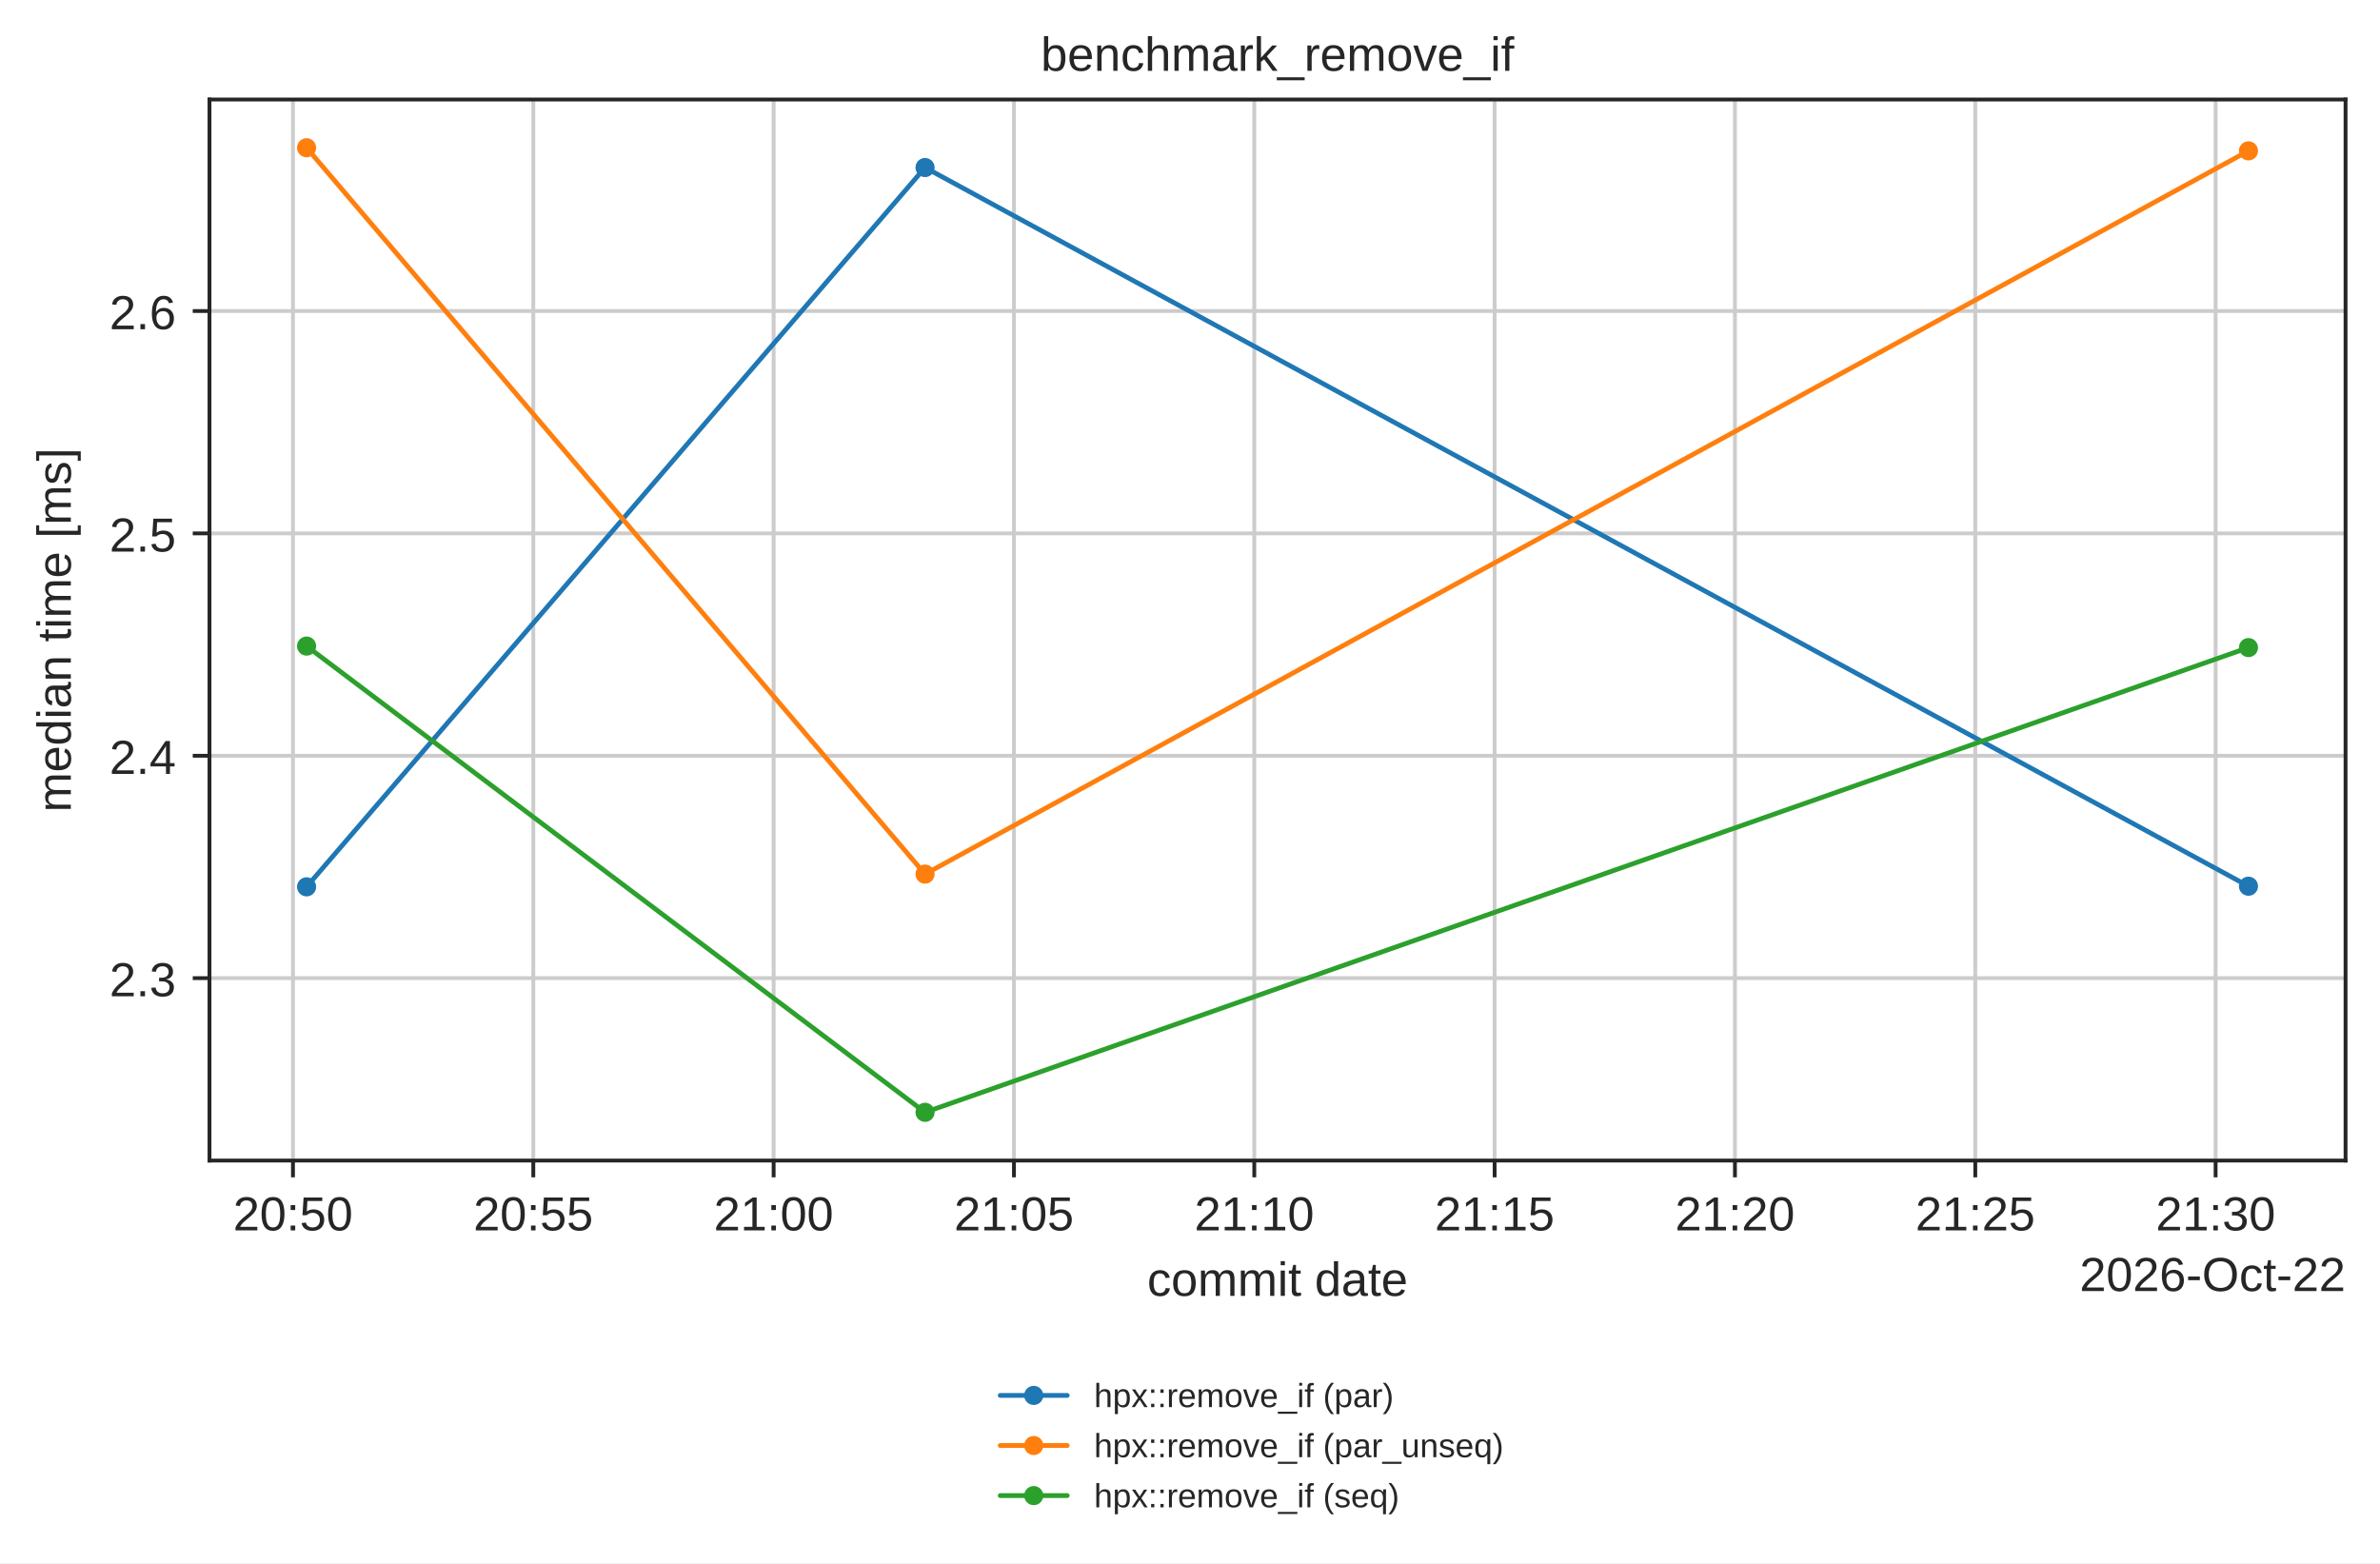
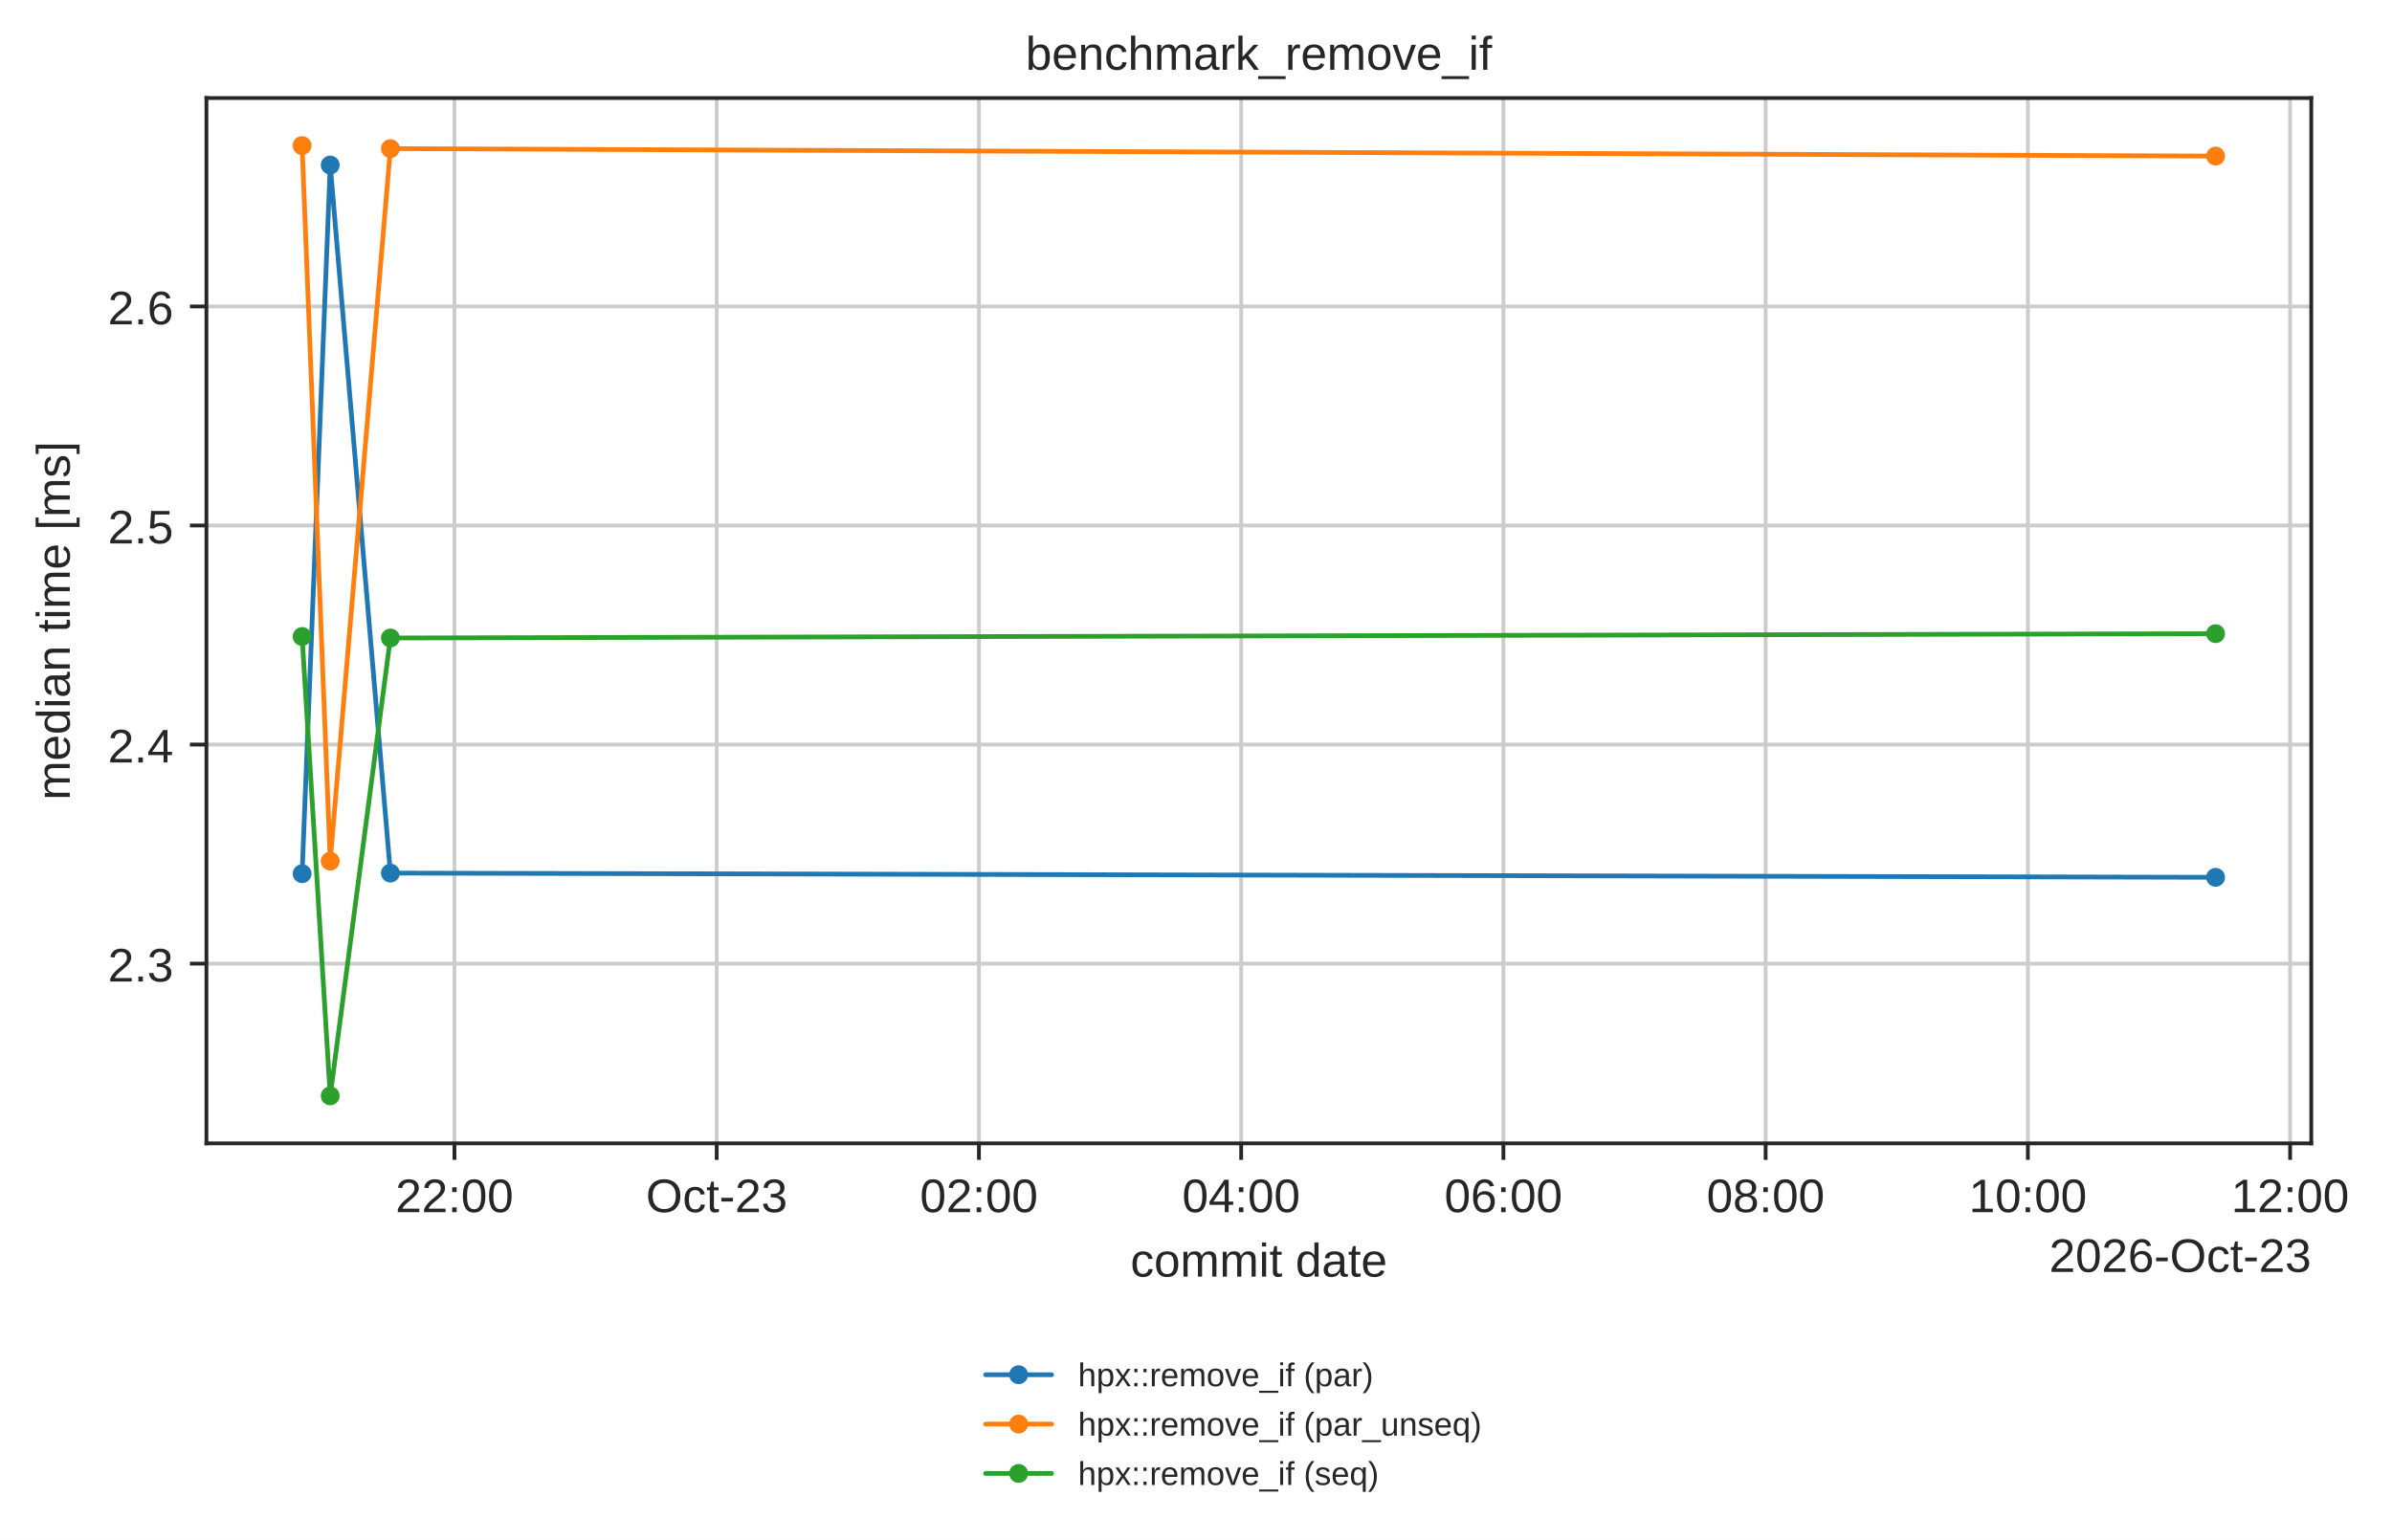
- <svg xmlns="http://www.w3.org/2000/svg" xmlns:xlink="http://www.w3.org/1999/xlink" width="497.381pt" height="326.683pt" viewBox="0 0 497.381 326.683" version="1.1">
+ <svg xmlns="http://www.w3.org/2000/svg" xmlns:xlink="http://www.w3.org/1999/xlink" width="507.304pt" height="326.683pt" viewBox="0 0 507.304 326.683" version="1.1">
  <defs>
    <style type="text/css">*{stroke-linejoin: round; stroke-linecap: butt}</style>
  </defs>
  <g id="figure_1">
    <g id="patch_1">
-       <path d="M 0 326.683  L 497.381 326.683  L 497.381 0  L 0 0  z " style="fill: #ffffff" />
+       <path d="M 0 326.683  L 507.304 326.683  L 507.304 0  L 0 0  z " style="fill: #ffffff" />
    </g>
    <g id="axes_1">
      <g id="patch_2">
        <path d="M 43.781 242.558  L 490.181 242.558  L 490.181 20.798  L 43.781 20.798  z " style="fill: #ffffff" />
      </g>
      <g id="matplotlib.axis_1">
        <g id="xtick_1">
          <g id="line2d_1">
-             <path d="M 61.226 242.558  L 61.226 20.798  " clip-path="url(#p42d5f2c684)" style="fill: none; stroke: #cccccc; stroke-width: 0.8; stroke-linecap: round" />
+             <path d="M 96.383 242.558  L 96.383 20.798  " clip-path="url(#p42d5f2c684)" style="fill: none; stroke: #cccccc; stroke-width: 0.8; stroke-linecap: round" />
          </g>
          <g id="line2d_2">
            <defs>
              <path id="mdfc5214045" d="M 0 0  L 0 3.5  " style="stroke: #262626; stroke-width: 0.8" />
            </defs>
            <g>
-               <use xlink:href="#mdfc5214045" x="61.226" y="242.558" style="fill: #262626; stroke: #262626; stroke-width: 0.8" />
+               <use xlink:href="#mdfc5214045" x="96.383" y="242.558" style="fill: #262626; stroke: #262626; stroke-width: 0.8" />
            </g>
          </g>
          <g id="text_1">
-             <text style="fill: #262626; font: 10px 'Arial', 'DejaVu Sans', 'Liberation Sans', 'Bitstream Vera Sans', sans-serif; text-anchor: middle" x="61.226" y="257.157" transform="rotate(-0 61.22607 257.1569)">20:50</text>
+             <text style="fill: #262626; font: 10px 'Arial', 'DejaVu Sans', 'Liberation Sans', 'Bitstream Vera Sans', sans-serif; text-anchor: middle" x="96.383" y="257.157" transform="rotate(-0 96.38343 257.1569)">22:00</text>
          </g>
        </g>
        <g id="xtick_2">
          <g id="line2d_3">
-             <path d="M 111.451 242.558  L 111.451 20.798  " clip-path="url(#p42d5f2c684)" style="fill: none; stroke: #cccccc; stroke-width: 0.8; stroke-linecap: round" />
+             <path d="M 151.999 242.558  L 151.999 20.798  " clip-path="url(#p42d5f2c684)" style="fill: none; stroke: #cccccc; stroke-width: 0.8; stroke-linecap: round" />
          </g>
          <g id="line2d_4">
            <g>
-               <use xlink:href="#mdfc5214045" x="111.451" y="242.558" style="fill: #262626; stroke: #262626; stroke-width: 0.8" />
+               <use xlink:href="#mdfc5214045" x="151.999" y="242.558" style="fill: #262626; stroke: #262626; stroke-width: 0.8" />
            </g>
          </g>
          <g id="text_2">
-             <text style="fill: #262626; font: 10px 'Arial', 'DejaVu Sans', 'Liberation Sans', 'Bitstream Vera Sans', sans-serif; text-anchor: middle" x="111.451" y="257.157" transform="rotate(-0 111.4511 257.1569)">20:55</text>
+             <text style="fill: #262626; font: 10px 'Arial', 'DejaVu Sans', 'Liberation Sans', 'Bitstream Vera Sans', sans-serif; text-anchor: middle" x="151.999" y="257.157" transform="rotate(-0 151.9993 257.1569)">Oct-23</text>
          </g>
        </g>
        <g id="xtick_3">
          <g id="line2d_5">
-             <path d="M 161.676 242.558  L 161.676 20.798  " clip-path="url(#p42d5f2c684)" style="fill: none; stroke: #cccccc; stroke-width: 0.8; stroke-linecap: round" />
+             <path d="M 207.615 242.558  L 207.615 20.798  " clip-path="url(#p42d5f2c684)" style="fill: none; stroke: #cccccc; stroke-width: 0.8; stroke-linecap: round" />
          </g>
          <g id="line2d_6">
            <g>
-               <use xlink:href="#mdfc5214045" x="161.676" y="242.558" style="fill: #262626; stroke: #262626; stroke-width: 0.8" />
+               <use xlink:href="#mdfc5214045" x="207.615" y="242.558" style="fill: #262626; stroke: #262626; stroke-width: 0.8" />
            </g>
          </g>
          <g id="text_3">
-             <text style="fill: #262626; font: 10px 'Arial', 'DejaVu Sans', 'Liberation Sans', 'Bitstream Vera Sans', sans-serif; text-anchor: middle" x="161.676" y="257.157" transform="rotate(-0 161.6761 257.1569)">21:00</text>
+             <text style="fill: #262626; font: 10px 'Arial', 'DejaVu Sans', 'Liberation Sans', 'Bitstream Vera Sans', sans-serif; text-anchor: middle" x="207.615" y="257.157" transform="rotate(-0 207.6152 257.1569)">02:00</text>
          </g>
        </g>
        <g id="xtick_4">
          <g id="line2d_7">
-             <path d="M 211.901 242.558  L 211.901 20.798  " clip-path="url(#p42d5f2c684)" style="fill: none; stroke: #cccccc; stroke-width: 0.8; stroke-linecap: round" />
+             <path d="M 263.231 242.558  L 263.231 20.798  " clip-path="url(#p42d5f2c684)" style="fill: none; stroke: #cccccc; stroke-width: 0.8; stroke-linecap: round" />
          </g>
          <g id="line2d_8">
            <g>
-               <use xlink:href="#mdfc5214045" x="211.901" y="242.558" style="fill: #262626; stroke: #262626; stroke-width: 0.8" />
+               <use xlink:href="#mdfc5214045" x="263.231" y="242.558" style="fill: #262626; stroke: #262626; stroke-width: 0.8" />
            </g>
          </g>
          <g id="text_4">
-             <text style="fill: #262626; font: 10px 'Arial', 'DejaVu Sans', 'Liberation Sans', 'Bitstream Vera Sans', sans-serif; text-anchor: middle" x="211.901" y="257.157" transform="rotate(-0 211.9011 257.1569)">21:05</text>
+             <text style="fill: #262626; font: 10px 'Arial', 'DejaVu Sans', 'Liberation Sans', 'Bitstream Vera Sans', sans-serif; text-anchor: middle" x="263.231" y="257.157" transform="rotate(-0 263.231 257.1569)">04:00</text>
          </g>
        </g>
        <g id="xtick_5">
          <g id="line2d_9">
-             <path d="M 262.126 242.558  L 262.126 20.798  " clip-path="url(#p42d5f2c684)" style="fill: none; stroke: #cccccc; stroke-width: 0.8; stroke-linecap: round" />
+             <path d="M 318.847 242.558  L 318.847 20.798  " clip-path="url(#p42d5f2c684)" style="fill: none; stroke: #cccccc; stroke-width: 0.8; stroke-linecap: round" />
          </g>
          <g id="line2d_10">
            <g>
-               <use xlink:href="#mdfc5214045" x="262.126" y="242.558" style="fill: #262626; stroke: #262626; stroke-width: 0.8" />
+               <use xlink:href="#mdfc5214045" x="318.847" y="242.558" style="fill: #262626; stroke: #262626; stroke-width: 0.8" />
            </g>
          </g>
          <g id="text_5">
-             <text style="fill: #262626; font: 10px 'Arial', 'DejaVu Sans', 'Liberation Sans', 'Bitstream Vera Sans', sans-serif; text-anchor: middle" x="262.126" y="257.157" transform="rotate(-0 262.1262 257.1569)">21:10</text>
+             <text style="fill: #262626; font: 10px 'Arial', 'DejaVu Sans', 'Liberation Sans', 'Bitstream Vera Sans', sans-serif; text-anchor: middle" x="318.847" y="257.157" transform="rotate(-0 318.8469 257.1569)">06:00</text>
          </g>
        </g>
        <g id="xtick_6">
          <g id="line2d_11">
-             <path d="M 312.351 242.558  L 312.351 20.798  " clip-path="url(#p42d5f2c684)" style="fill: none; stroke: #cccccc; stroke-width: 0.8; stroke-linecap: round" />
+             <path d="M 374.463 242.558  L 374.463 20.798  " clip-path="url(#p42d5f2c684)" style="fill: none; stroke: #cccccc; stroke-width: 0.8; stroke-linecap: round" />
          </g>
          <g id="line2d_12">
            <g>
-               <use xlink:href="#mdfc5214045" x="312.351" y="242.558" style="fill: #262626; stroke: #262626; stroke-width: 0.8" />
+               <use xlink:href="#mdfc5214045" x="374.463" y="242.558" style="fill: #262626; stroke: #262626; stroke-width: 0.8" />
            </g>
          </g>
          <g id="text_6">
-             <text style="fill: #262626; font: 10px 'Arial', 'DejaVu Sans', 'Liberation Sans', 'Bitstream Vera Sans', sans-serif; text-anchor: middle" x="312.351" y="257.157" transform="rotate(-0 312.3512 257.1569)">21:15</text>
+             <text style="fill: #262626; font: 10px 'Arial', 'DejaVu Sans', 'Liberation Sans', 'Bitstream Vera Sans', sans-serif; text-anchor: middle" x="374.463" y="257.157" transform="rotate(-0 374.4628 257.1569)">08:00</text>
          </g>
        </g>
        <g id="xtick_7">
          <g id="line2d_13">
-             <path d="M 362.576 242.558  L 362.576 20.798  " clip-path="url(#p42d5f2c684)" style="fill: none; stroke: #cccccc; stroke-width: 0.8; stroke-linecap: round" />
+             <path d="M 430.079 242.558  L 430.079 20.798  " clip-path="url(#p42d5f2c684)" style="fill: none; stroke: #cccccc; stroke-width: 0.8; stroke-linecap: round" />
          </g>
          <g id="line2d_14">
            <g>
-               <use xlink:href="#mdfc5214045" x="362.576" y="242.558" style="fill: #262626; stroke: #262626; stroke-width: 0.8" />
+               <use xlink:href="#mdfc5214045" x="430.079" y="242.558" style="fill: #262626; stroke: #262626; stroke-width: 0.8" />
            </g>
          </g>
          <g id="text_7">
-             <text style="fill: #262626; font: 10px 'Arial', 'DejaVu Sans', 'Liberation Sans', 'Bitstream Vera Sans', sans-serif; text-anchor: middle" x="362.576" y="257.157" transform="rotate(-0 362.5762 257.1569)">21:20</text>
+             <text style="fill: #262626; font: 10px 'Arial', 'DejaVu Sans', 'Liberation Sans', 'Bitstream Vera Sans', sans-serif; text-anchor: middle" x="430.079" y="257.157" transform="rotate(-0 430.0786 257.1569)">10:00</text>
          </g>
        </g>
        <g id="xtick_8">
          <g id="line2d_15">
-             <path d="M 412.801 242.558  L 412.801 20.798  " clip-path="url(#p42d5f2c684)" style="fill: none; stroke: #cccccc; stroke-width: 0.8; stroke-linecap: round" />
+             <path d="M 485.695 242.558  L 485.695 20.798  " clip-path="url(#p42d5f2c684)" style="fill: none; stroke: #cccccc; stroke-width: 0.8; stroke-linecap: round" />
          </g>
          <g id="line2d_16">
            <g>
-               <use xlink:href="#mdfc5214045" x="412.801" y="242.558" style="fill: #262626; stroke: #262626; stroke-width: 0.8" />
+               <use xlink:href="#mdfc5214045" x="485.695" y="242.558" style="fill: #262626; stroke: #262626; stroke-width: 0.8" />
            </g>
          </g>
          <g id="text_8">
-             <text style="fill: #262626; font: 10px 'Arial', 'DejaVu Sans', 'Liberation Sans', 'Bitstream Vera Sans', sans-serif; text-anchor: middle" x="412.801" y="257.157" transform="rotate(-0 412.8012 257.1569)">21:25</text>
-           </g>
-         </g>
-         <g id="xtick_9">
-           <g id="line2d_17">
-             <path d="M 463.026 242.558  L 463.026 20.798  " clip-path="url(#p42d5f2c684)" style="fill: none; stroke: #cccccc; stroke-width: 0.8; stroke-linecap: round" />
-           </g>
-           <g id="line2d_18">
-             <g>
-               <use xlink:href="#mdfc5214045" x="463.026" y="242.558" style="fill: #262626; stroke: #262626; stroke-width: 0.8" />
-             </g>
-           </g>
-           <g id="text_9">
-             <text style="fill: #262626; font: 10px 'Arial', 'DejaVu Sans', 'Liberation Sans', 'Bitstream Vera Sans', sans-serif; text-anchor: middle" x="463.026" y="257.157" transform="rotate(-0 463.0263 257.1569)">21:30</text>
-           </g>
+             <text style="fill: #262626; font: 10px 'Arial', 'DejaVu Sans', 'Liberation Sans', 'Bitstream Vera Sans', sans-serif; text-anchor: middle" x="485.695" y="257.157" transform="rotate(-0 485.6945 257.1569)">12:00</text>
+           </g>
+         </g>
+         <g id="text_9">
+           <text style="fill: #262626; font: 10px 'Arial', 'DejaVu Sans', 'Liberation Sans', 'Bitstream Vera Sans', sans-serif; text-anchor: middle" x="266.981" y="270.835" transform="rotate(-0 266.9812 270.835)">commit date</text>
        </g>
        <g id="text_10">
-           <text style="fill: #262626; font: 10px 'Arial', 'DejaVu Sans', 'Liberation Sans', 'Bitstream Vera Sans', sans-serif; text-anchor: middle" x="266.981" y="270.835" transform="rotate(-0 266.9812 270.835)">commit date</text>
-         </g>
-         <g id="text_11">
-           <text style="fill: #262626; font: 10px 'Arial', 'DejaVu Sans', 'Liberation Sans', 'Bitstream Vera Sans', sans-serif; text-anchor: end" x="490.181" y="269.835" transform="rotate(-0 490.1812 269.835)">2026-Oct-22</text>
+           <text style="fill: #262626; font: 10px 'Arial', 'DejaVu Sans', 'Liberation Sans', 'Bitstream Vera Sans', sans-serif; text-anchor: end" x="490.181" y="269.835" transform="rotate(-0 490.1812 269.835)">2026-Oct-23</text>
        </g>
      </g>
      <g id="matplotlib.axis_2">
        <g id="ytick_1">
-           <g id="line2d_19">
+           <g id="line2d_17">
            <path d="M 43.781 204.428  L 490.181 204.428  " clip-path="url(#p42d5f2c684)" style="fill: none; stroke: #cccccc; stroke-width: 0.8; stroke-linecap: round" />
          </g>
-           <g id="line2d_20">
+           <g id="line2d_18">
            <defs>
              <path id="m414165cd4d" d="M 0 0  L -3.5 0  " style="stroke: #262626; stroke-width: 0.8" />
            </defs>
            <g>
              <use xlink:href="#m414165cd4d" x="43.781" y="204.428" style="fill: #262626; stroke: #262626; stroke-width: 0.8" />
            </g>
          </g>
+           <g id="text_11">
+             <text style="fill: #262626; font: 10px 'Arial', 'DejaVu Sans', 'Liberation Sans', 'Bitstream Vera Sans', sans-serif; text-anchor: end" x="36.781" y="208.228" transform="rotate(-0 36.78125 208.2276)">2.3</text>
+           </g>
+         </g>
+         <g id="ytick_2">
+           <g id="line2d_19">
+             <path d="M 43.781 157.954  L 490.181 157.954  " clip-path="url(#p42d5f2c684)" style="fill: none; stroke: #cccccc; stroke-width: 0.8; stroke-linecap: round" />
+           </g>
+           <g id="line2d_20">
+             <g>
+               <use xlink:href="#m414165cd4d" x="43.781" y="157.954" style="fill: #262626; stroke: #262626; stroke-width: 0.8" />
+             </g>
+           </g>
          <g id="text_12">
-             <text style="fill: #262626; font: 10px 'Arial', 'DejaVu Sans', 'Liberation Sans', 'Bitstream Vera Sans', sans-serif; text-anchor: end" x="36.781" y="208.228" transform="rotate(-0 36.78125 208.2276)">2.3</text>
-           </g>
-         </g>
-         <g id="ytick_2">
+             <text style="fill: #262626; font: 10px 'Arial', 'DejaVu Sans', 'Liberation Sans', 'Bitstream Vera Sans', sans-serif; text-anchor: end" x="36.781" y="161.753" transform="rotate(-0 36.78125 161.7528)">2.4</text>
+           </g>
+         </g>
+         <g id="ytick_3">
          <g id="line2d_21">
-             <path d="M 43.781 157.954  L 490.181 157.954  " clip-path="url(#p42d5f2c684)" style="fill: none; stroke: #cccccc; stroke-width: 0.8; stroke-linecap: round" />
+             <path d="M 43.781 111.479  L 490.181 111.479  " clip-path="url(#p42d5f2c684)" style="fill: none; stroke: #cccccc; stroke-width: 0.8; stroke-linecap: round" />
          </g>
          <g id="line2d_22">
            <g>
-               <use xlink:href="#m414165cd4d" x="43.781" y="157.954" style="fill: #262626; stroke: #262626; stroke-width: 0.8" />
+               <use xlink:href="#m414165cd4d" x="43.781" y="111.479" style="fill: #262626; stroke: #262626; stroke-width: 0.8" />
            </g>
          </g>
          <g id="text_13">
-             <text style="fill: #262626; font: 10px 'Arial', 'DejaVu Sans', 'Liberation Sans', 'Bitstream Vera Sans', sans-serif; text-anchor: end" x="36.781" y="161.753" transform="rotate(-0 36.78125 161.7528)">2.4</text>
-           </g>
-         </g>
-         <g id="ytick_3">
+             <text style="fill: #262626; font: 10px 'Arial', 'DejaVu Sans', 'Liberation Sans', 'Bitstream Vera Sans', sans-serif; text-anchor: end" x="36.781" y="115.278" transform="rotate(-0 36.78125 115.2781)">2.5</text>
+           </g>
+         </g>
+         <g id="ytick_4">
          <g id="line2d_23">
-             <path d="M 43.781 111.479  L 490.181 111.479  " clip-path="url(#p42d5f2c684)" style="fill: none; stroke: #cccccc; stroke-width: 0.8; stroke-linecap: round" />
+             <path d="M 43.781 65.004  L 490.181 65.004  " clip-path="url(#p42d5f2c684)" style="fill: none; stroke: #cccccc; stroke-width: 0.8; stroke-linecap: round" />
          </g>
          <g id="line2d_24">
            <g>
-               <use xlink:href="#m414165cd4d" x="43.781" y="111.479" style="fill: #262626; stroke: #262626; stroke-width: 0.8" />
+               <use xlink:href="#m414165cd4d" x="43.781" y="65.004" style="fill: #262626; stroke: #262626; stroke-width: 0.8" />
            </g>
          </g>
          <g id="text_14">
-             <text style="fill: #262626; font: 10px 'Arial', 'DejaVu Sans', 'Liberation Sans', 'Bitstream Vera Sans', sans-serif; text-anchor: end" x="36.781" y="115.278" transform="rotate(-0 36.78125 115.2781)">2.5</text>
-           </g>
-         </g>
-         <g id="ytick_4">
-           <g id="line2d_25">
-             <path d="M 43.781 65.004  L 490.181 65.004  " clip-path="url(#p42d5f2c684)" style="fill: none; stroke: #cccccc; stroke-width: 0.8; stroke-linecap: round" />
-           </g>
-           <g id="line2d_26">
-             <g>
-               <use xlink:href="#m414165cd4d" x="43.781" y="65.004" style="fill: #262626; stroke: #262626; stroke-width: 0.8" />
-             </g>
-           </g>
-           <g id="text_15">
            <text style="fill: #262626; font: 10px 'Arial', 'DejaVu Sans', 'Liberation Sans', 'Bitstream Vera Sans', sans-serif; text-anchor: end" x="36.781" y="68.803" transform="rotate(-0 36.78125 68.80336)">2.6</text>
          </g>
        </g>
-         <g id="text_16">
+         <g id="text_15">
          <text style="fill: #262626; font: 10px 'Arial', 'DejaVu Sans', 'Liberation Sans', 'Bitstream Vera Sans', sans-serif; text-anchor: middle" x="14.798" y="131.678" transform="rotate(-90 14.79844 131.6784)">median time [ms]</text>
        </g>
      </g>
-       <g id="line2d_27">
-         <path d="M 64.072 185.35  L 193.318 35.015  L 469.89 185.22  " clip-path="url(#p42d5f2c684)" style="fill: none; stroke: #1f77b4; stroke-linecap: round" />
+       <g id="line2d_25">
+         <path d="M 64.072 185.35  L 70.035 35.015  L 82.796 185.22  L 469.89 186.118  " clip-path="url(#p42d5f2c684)" style="fill: none; stroke: #1f77b4; stroke-linecap: round" />
        <defs>
          <path id="m20e5526daa" d="M 0 1.5  C 0.398 1.5 0.779 1.342 1.061 1.061  C 1.342 0.779 1.5 0.398 1.5 0  C 1.5 -0.398 1.342 -0.779 1.061 -1.061  C 0.779 -1.342 0.398 -1.5 0 -1.5  C -0.398 -1.5 -0.779 -1.342 -1.061 -1.061  C -1.342 -0.779 -1.5 -0.398 -1.5 0  C -1.5 0.398 -1.342 0.779 -1.061 1.061  C -0.779 1.342 -0.398 1.5 0 1.5  z " style="stroke: #1f77b4" />
        </defs>
        <g clip-path="url(#p42d5f2c684)">
          <use xlink:href="#m20e5526daa" x="64.072" y="185.35" style="fill: #1f77b4; stroke: #1f77b4" />
-           <use xlink:href="#m20e5526daa" x="193.318" y="35.015" style="fill: #1f77b4; stroke: #1f77b4" />
-           <use xlink:href="#m20e5526daa" x="469.89" y="185.22" style="fill: #1f77b4; stroke: #1f77b4" />
-         </g>
-       </g>
-       <g id="line2d_28">
-         <path d="M 64.072 30.878  L 193.318 182.69  L 469.89 31.529  " clip-path="url(#p42d5f2c684)" style="fill: none; stroke: #ff7f0e; stroke-linecap: round" />
+           <use xlink:href="#m20e5526daa" x="70.035" y="35.015" style="fill: #1f77b4; stroke: #1f77b4" />
+           <use xlink:href="#m20e5526daa" x="82.796" y="185.22" style="fill: #1f77b4; stroke: #1f77b4" />
+           <use xlink:href="#m20e5526daa" x="469.89" y="186.118" style="fill: #1f77b4; stroke: #1f77b4" />
+         </g>
+       </g>
+       <g id="line2d_26">
+         <path d="M 64.072 30.878  L 70.035 182.69  L 82.796 31.529  L 469.89 33.115  " clip-path="url(#p42d5f2c684)" style="fill: none; stroke: #ff7f0e; stroke-linecap: round" />
        <defs>
          <path id="m8123a8acb4" d="M 0 1.5  C 0.398 1.5 0.779 1.342 1.061 1.061  C 1.342 0.779 1.5 0.398 1.5 0  C 1.5 -0.398 1.342 -0.779 1.061 -1.061  C 0.779 -1.342 0.398 -1.5 0 -1.5  C -0.398 -1.5 -0.779 -1.342 -1.061 -1.061  C -1.342 -0.779 -1.5 -0.398 -1.5 0  C -1.5 0.398 -1.342 0.779 -1.061 1.061  C -0.779 1.342 -0.398 1.5 0 1.5  z " style="stroke: #ff7f0e" />
        </defs>
        <g clip-path="url(#p42d5f2c684)">
          <use xlink:href="#m8123a8acb4" x="64.072" y="30.878" style="fill: #ff7f0e; stroke: #ff7f0e" />
-           <use xlink:href="#m8123a8acb4" x="193.318" y="182.69" style="fill: #ff7f0e; stroke: #ff7f0e" />
-           <use xlink:href="#m8123a8acb4" x="469.89" y="31.529" style="fill: #ff7f0e; stroke: #ff7f0e" />
-         </g>
-       </g>
-       <g id="line2d_29">
-         <path d="M 64.072 135.033  L 193.318 232.478  L 469.89 135.346  " clip-path="url(#p42d5f2c684)" style="fill: none; stroke: #2ca02c; stroke-linecap: round" />
+           <use xlink:href="#m8123a8acb4" x="70.035" y="182.69" style="fill: #ff7f0e; stroke: #ff7f0e" />
+           <use xlink:href="#m8123a8acb4" x="82.796" y="31.529" style="fill: #ff7f0e; stroke: #ff7f0e" />
+           <use xlink:href="#m8123a8acb4" x="469.89" y="33.115" style="fill: #ff7f0e; stroke: #ff7f0e" />
+         </g>
+       </g>
+       <g id="line2d_27">
+         <path d="M 64.072 135.033  L 70.035 232.478  L 82.796 135.346  L 469.89 134.429  " clip-path="url(#p42d5f2c684)" style="fill: none; stroke: #2ca02c; stroke-linecap: round" />
        <defs>
          <path id="mc7b11249e2" d="M 0 1.5  C 0.398 1.5 0.779 1.342 1.061 1.061  C 1.342 0.779 1.5 0.398 1.5 0  C 1.5 -0.398 1.342 -0.779 1.061 -1.061  C 0.779 -1.342 0.398 -1.5 0 -1.5  C -0.398 -1.5 -0.779 -1.342 -1.061 -1.061  C -1.342 -0.779 -1.5 -0.398 -1.5 0  C -1.5 0.398 -1.342 0.779 -1.061 1.061  C -0.779 1.342 -0.398 1.5 0 1.5  z " style="stroke: #2ca02c" />
        </defs>
        <g clip-path="url(#p42d5f2c684)">
          <use xlink:href="#mc7b11249e2" x="64.072" y="135.033" style="fill: #2ca02c; stroke: #2ca02c" />
-           <use xlink:href="#mc7b11249e2" x="193.318" y="232.478" style="fill: #2ca02c; stroke: #2ca02c" />
-           <use xlink:href="#mc7b11249e2" x="469.89" y="135.346" style="fill: #2ca02c; stroke: #2ca02c" />
+           <use xlink:href="#mc7b11249e2" x="70.035" y="232.478" style="fill: #2ca02c; stroke: #2ca02c" />
+           <use xlink:href="#mc7b11249e2" x="82.796" y="135.346" style="fill: #2ca02c; stroke: #2ca02c" />
+           <use xlink:href="#mc7b11249e2" x="469.89" y="134.429" style="fill: #2ca02c; stroke: #2ca02c" />
        </g>
      </g>
      <g id="patch_3">
        <path d="M 43.781 242.558  L 43.781 20.798  " style="fill: none; stroke: #262626; stroke-width: 0.8; stroke-linejoin: miter; stroke-linecap: square" />
      </g>
      <g id="patch_4">
        <path d="M 490.181 242.558  L 490.181 20.798  " style="fill: none; stroke: #262626; stroke-width: 0.8; stroke-linejoin: miter; stroke-linecap: square" />
      </g>
      <g id="patch_5">
        <path d="M 43.781 242.558  L 490.181 242.558  " style="fill: none; stroke: #262626; stroke-width: 0.8; stroke-linejoin: miter; stroke-linecap: square" />
      </g>
      <g id="patch_6">
        <path d="M 43.781 20.798  L 490.181 20.798  " style="fill: none; stroke: #262626; stroke-width: 0.8; stroke-linejoin: miter; stroke-linecap: square" />
      </g>
-       <g id="text_17">
+       <g id="text_16">
        <text style="fill: #262626; font: 10px 'Arial', 'DejaVu Sans', 'Liberation Sans', 'Bitstream Vera Sans', sans-serif; text-anchor: middle" x="266.981" y="14.798" transform="rotate(-0 266.9812 14.79844)">benchmark_remove_if</text>
      </g>
      <g id="legend_1">
-         <g id="line2d_30">
+         <g id="line2d_28">
          <path d="M 209.033 291.644  L 216.033 291.644  L 223.033 291.644  " style="fill: none; stroke: #1f77b4; stroke-linecap: round" />
          <g>
            <use xlink:href="#m20e5526daa" x="216.033" y="291.644" style="fill: #1f77b4; stroke: #1f77b4" />
          </g>
        </g>
-         <g id="text_18">
+         <g id="text_17">
          <text style="fill: #262626; font: 7px 'Arial', 'DejaVu Sans', 'Liberation Sans', 'Bitstream Vera Sans', sans-serif; text-anchor: start" x="228.633" y="294.094" transform="rotate(-0 228.6333 294.0941)">hpx::remove_if (par)</text>
        </g>
-         <g id="line2d_31">
+         <g id="line2d_29">
          <path d="M 209.033 302.114  L 216.033 302.114  L 223.033 302.114  " style="fill: none; stroke: #ff7f0e; stroke-linecap: round" />
          <g>
            <use xlink:href="#m8123a8acb4" x="216.033" y="302.114" style="fill: #ff7f0e; stroke: #ff7f0e" />
          </g>
        </g>
-         <g id="text_19">
+         <g id="text_18">
          <text style="fill: #262626; font: 7px 'Arial', 'DejaVu Sans', 'Liberation Sans', 'Bitstream Vera Sans', sans-serif; text-anchor: start" x="228.633" y="304.564" transform="rotate(-0 228.6333 304.5635)">hpx::remove_if (par_unseq)</text>
        </g>
-         <g id="line2d_32">
+         <g id="line2d_30">
          <path d="M 209.033 312.583  L 216.033 312.583  L 223.033 312.583  " style="fill: none; stroke: #2ca02c; stroke-linecap: round" />
          <g>
            <use xlink:href="#mc7b11249e2" x="216.033" y="312.583" style="fill: #2ca02c; stroke: #2ca02c" />
          </g>
        </g>
-         <g id="text_20">
+         <g id="text_19">
          <text style="fill: #262626; font: 7px 'Arial', 'DejaVu Sans', 'Liberation Sans', 'Bitstream Vera Sans', sans-serif; text-anchor: start" x="228.633" y="315.033" transform="rotate(-0 228.6333 315.0329)">hpx::remove_if (seq)</text>
        </g>
      </g>
    </g>
  </g>
  <defs>
    <clipPath id="p42d5f2c684">
      <rect x="43.781" y="20.798" width="446.4" height="221.76" />
    </clipPath>
  </defs>
</svg>
